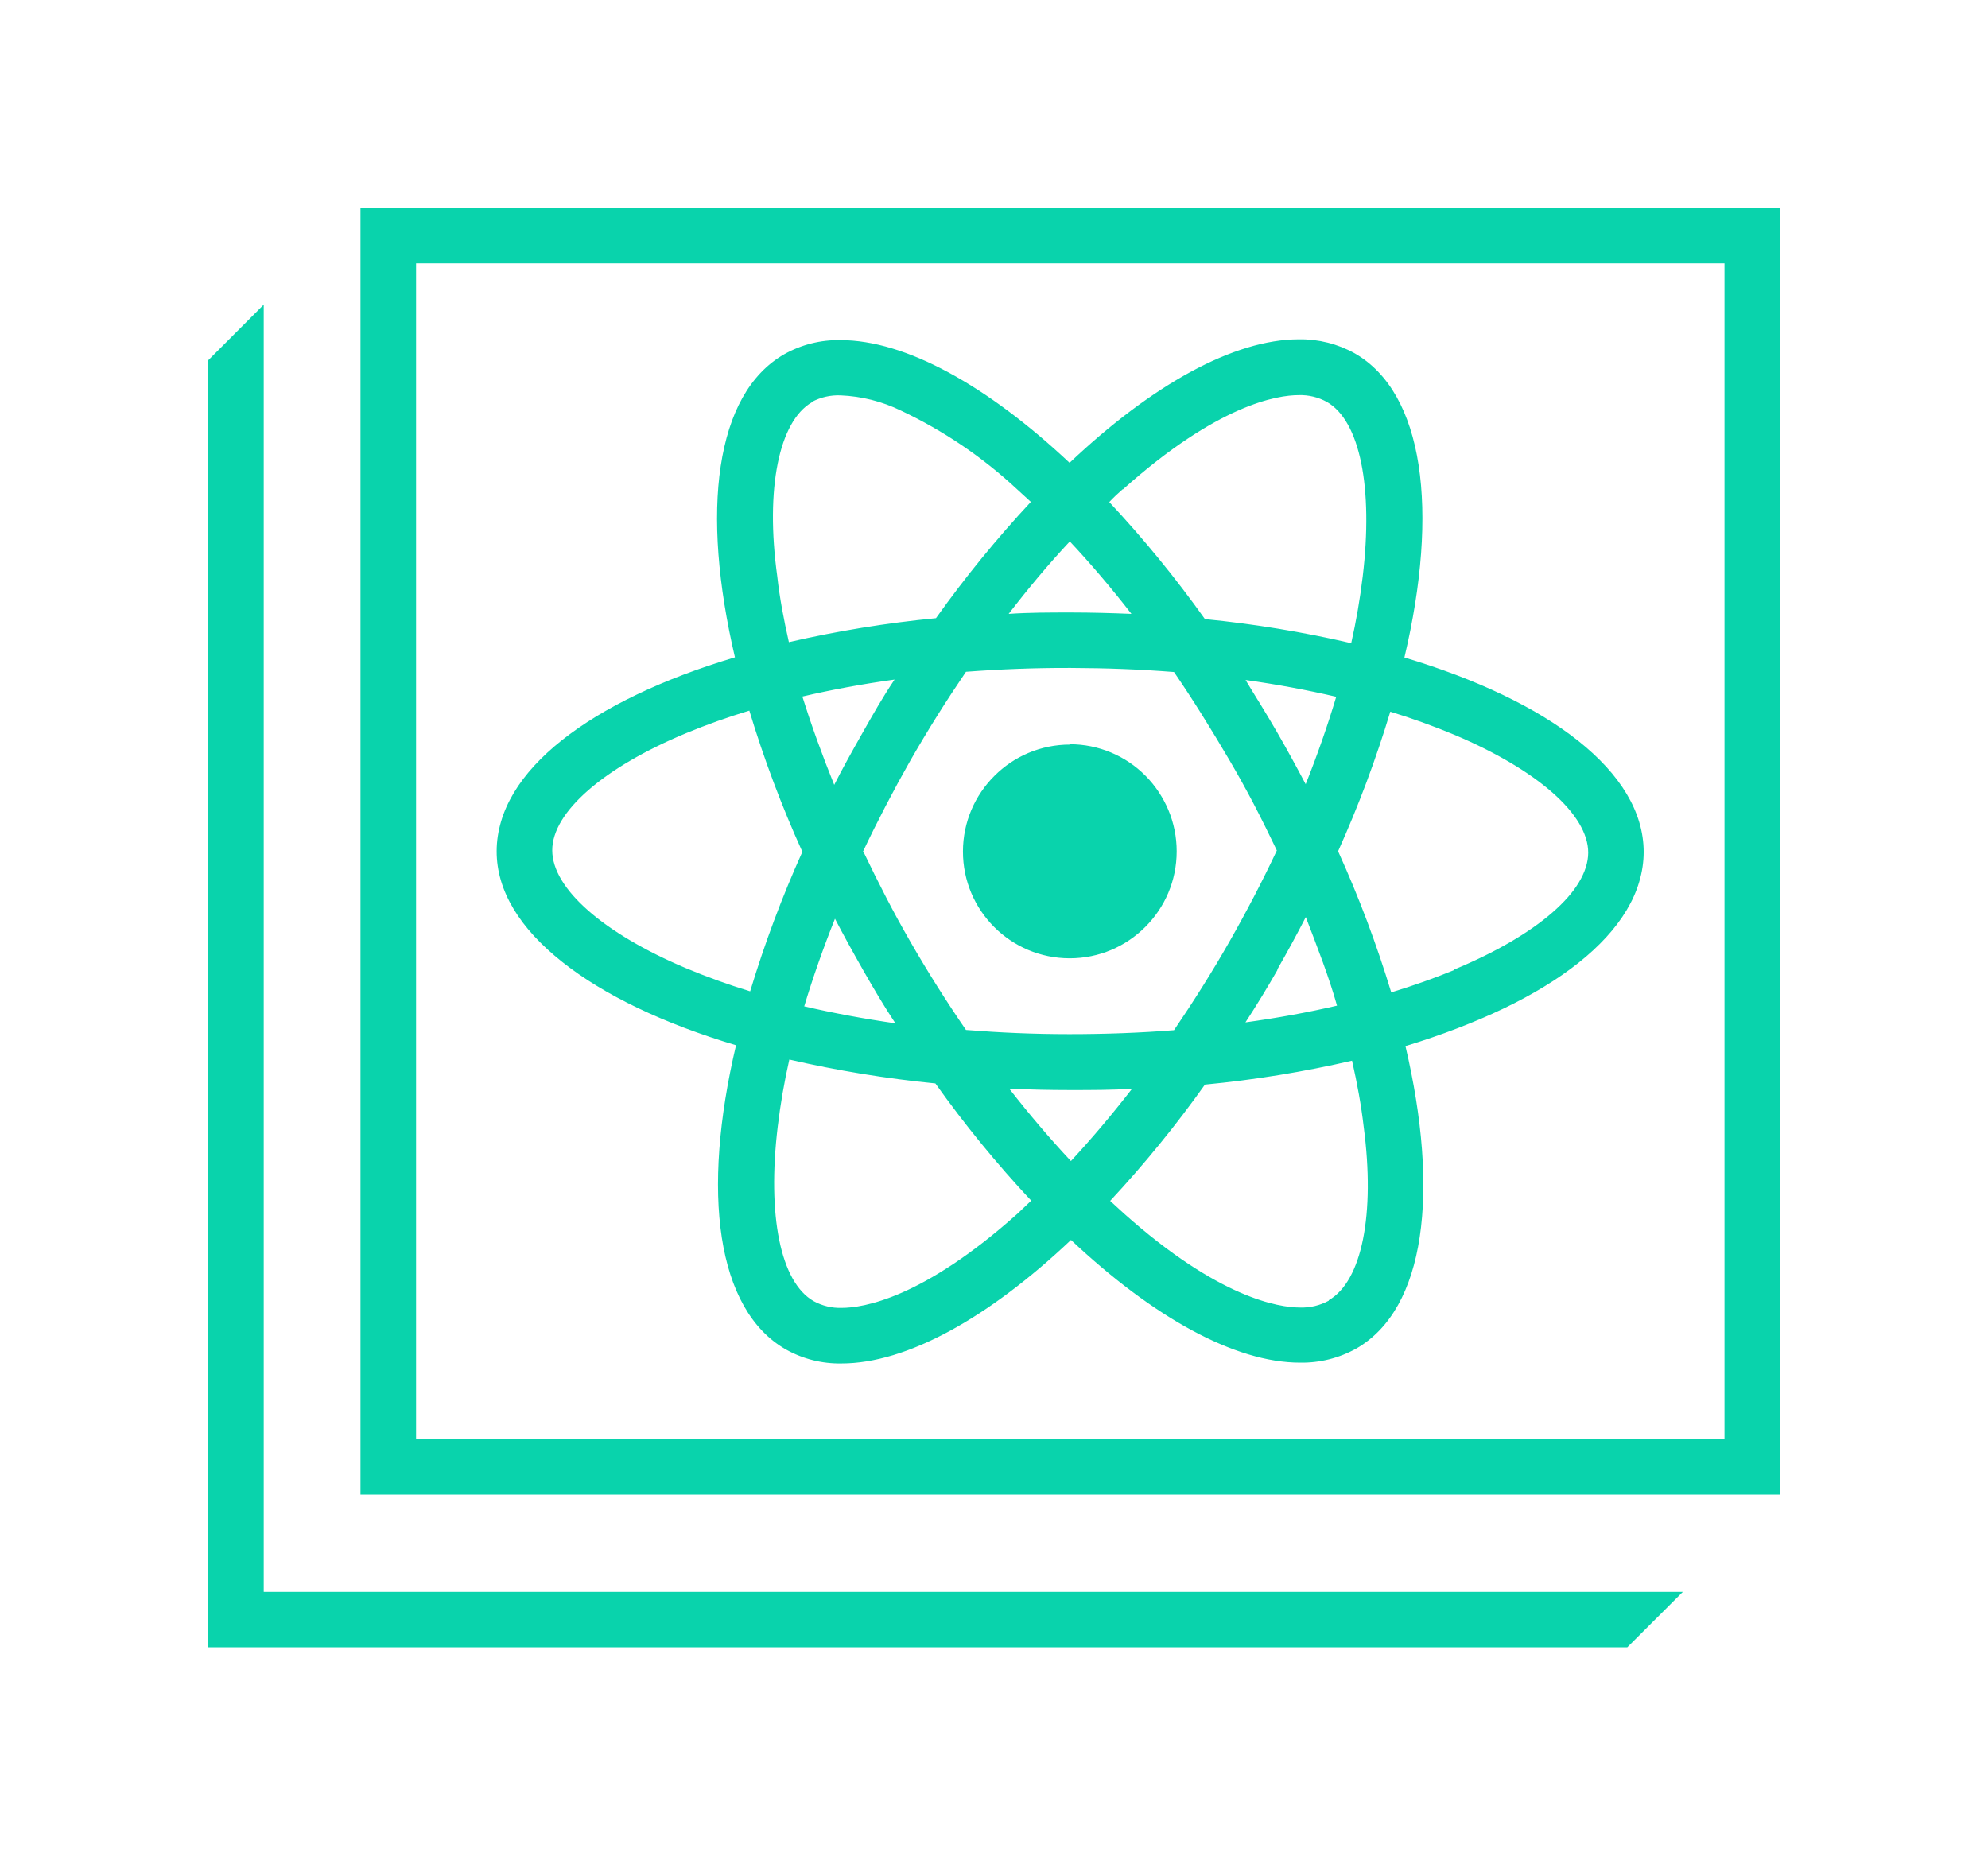
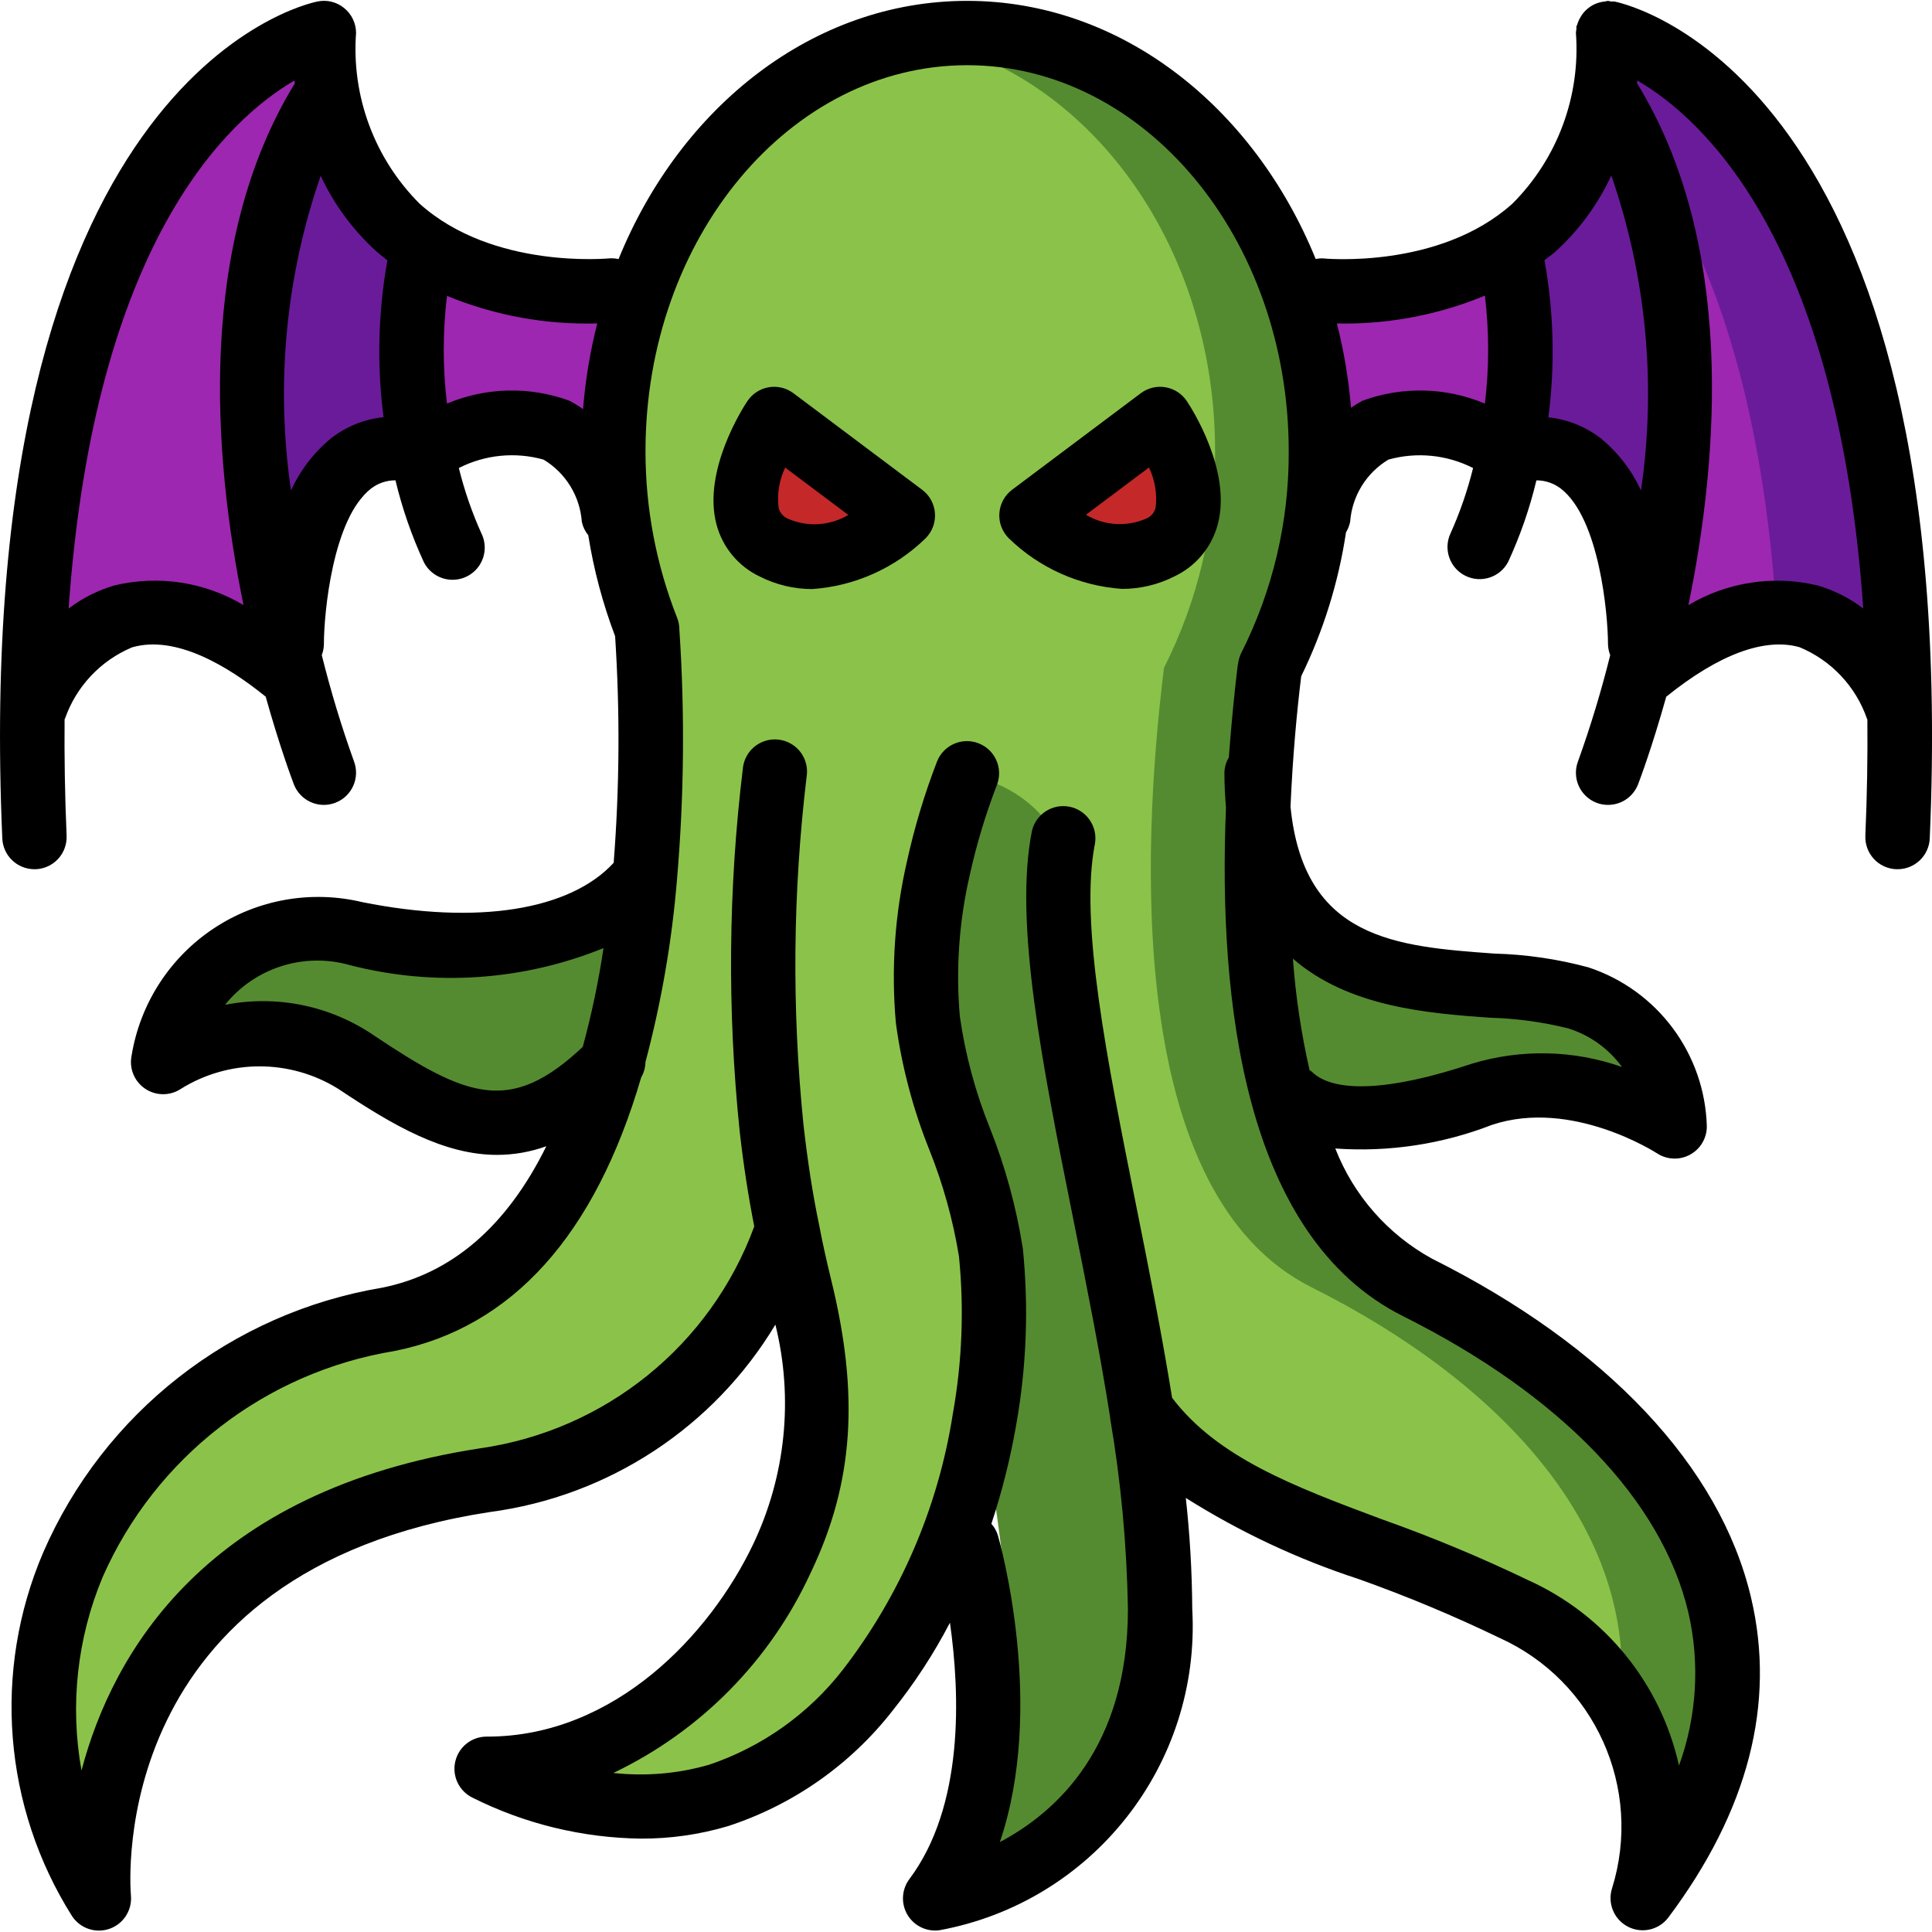
- <svg xmlns="http://www.w3.org/2000/svg" viewBox="0 0 170.96 159.93">
-   <defs>
-     <style>.cls-1{fill:#09d3ac;}</style>
-   </defs>
-   <path class="cls-1" d="M141.35,73.27c0-6.89-8.11-13-20.58-16.73,3-12.67,1.69-22.75-4.28-26.16a9.55,9.55,0,0,0-4.79-1.2c-5.57,0-12.61,3.89-19.72,10.62-7.11-6.68-14.13-10.55-19.69-10.55a9.46,9.46,0,0,0-4.86,1.22c-5.94,3.42-7.17,13.44-4.21,26.05-12.41,3.71-20.48,9.77-20.5,16.63s8.12,13,20.59,16.72c-3,12.68-1.7,22.75,4.28,26.16a9.41,9.41,0,0,0,4.78,1.2c5.58,0,12.62-3.89,19.73-10.62,7.1,6.68,14.12,10.55,19.69,10.55a9.59,9.59,0,0,0,4.86-1.22c5.94-3.42,7.16-13.44,4.21-26C133.27,86.18,141.34,80.12,141.35,73.27ZM96.56,42.06c8.19-7.33,13.31-8.12,15.13-8.12h0a4.71,4.71,0,0,1,2.42.58c2.86,1.63,4,7.38,3.09,15a56.73,56.73,0,0,1-1,5.79,97.7,97.7,0,0,0-12.58-2.07,98.47,98.47,0,0,0-8.24-10.08C95.75,42.79,96.15,42.42,96.56,42.06ZM71.77,78.94c.78,1.5,1.61,3,2.47,4.51S76,86.49,77,88c-2.71-.39-5.34-.88-7.84-1.46C69.86,84,70.75,81.5,71.77,78.94ZM69,59.9c2.53-.59,5.18-1.08,7.93-1.46-1,1.48-1.86,3-2.76,4.59s-1.69,3-2.46,4.52Q70.18,63.65,69,59.9Zm5.21,13.34q1.86-3.93,4.09-7.86c1.5-2.62,3.11-5.17,4.77-7.61,2.91-.22,5.91-.34,9-.33s6,.12,8.89.35c1.66,2.42,3.25,5,4.75,7.55s2.88,5.22,4.12,7.83c-1.23,2.62-2.6,5.25-4.08,7.85s-3.11,5.18-4.77,7.62c-2.91.23-5.91.34-9,.34s-6-.13-8.89-.36c-1.66-2.42-3.26-4.94-4.76-7.55S75.5,75.85,74.25,73.24Zm32.86-14.77c2.72.38,5.35.87,7.84,1.45-.74,2.47-1.62,5-2.64,7.55-.79-1.5-1.61-3-2.48-4.51S108,59.93,107.11,58.47Zm2.76,24.92q1.29-2.27,2.46-4.53c1,2.6,2,5.16,2.7,7.66-2.52.59-5.17,1.07-7.92,1.45Q108.52,85.75,109.87,83.39ZM92,46.56c1.8,1.92,3.57,4,5.3,6.23-1.71-.07-3.46-.12-5.23-.12s-3.58,0-5.33.12C88.45,50.57,90.2,48.48,92,46.56Zm-22.18-12A4.82,4.82,0,0,1,72.29,34a13.11,13.11,0,0,1,5.19,1.31,39.07,39.07,0,0,1,10,6.78l1.17,1.07a98.49,98.49,0,0,0-8.16,10,98.88,98.88,0,0,0-12.65,2.06c-.44-1.94-.8-3.84-1-5.67C65.8,42,67,36.24,69.81,34.6ZM64.53,85.26a58.75,58.75,0,0,1-5.54-2c-7.1-3-11.5-6.85-11.5-10.14S51.91,66,59,63.05a57.63,57.63,0,0,1,5.44-1.94A97.93,97.93,0,0,0,69,73.25,98.72,98.72,0,0,0,64.53,85.26Zm23,19.1c-8.19,7.33-13.31,8.11-15.14,8.11a4.69,4.69,0,0,1-2.42-.58c-2.86-1.63-4-7.38-3.09-15a56.07,56.07,0,0,1,1-5.78,99.51,99.51,0,0,0,12.58,2.06,97.17,97.17,0,0,0,8.24,10.08Zm4.57-4.51c-1.8-1.92-3.57-4-5.31-6.23,1.72.08,3.47.12,5.24.12s3.58,0,5.33-.11C95.63,95.85,93.87,97.93,92.09,99.85Zm22.18,12a4.82,4.82,0,0,1-2.48.59c-1.82,0-7-.8-15.16-8.1l-1.17-1.07a98.44,98.44,0,0,0,8.15-10,97,97,0,0,0,12.66-2.06c.44,1.94.79,3.84,1,5.67C118.27,104.42,117.12,110.18,114.27,111.81Zm10.8-28.44c-1.71.7-3.52,1.35-5.44,1.93a98.54,98.54,0,0,0-4.57-12.14,98.1,98.1,0,0,0,4.49-12,58.75,58.75,0,0,1,5.54,2c7.09,3,11.5,6.85,11.49,10.14S132.17,80.42,125.07,83.37ZM92,82.39a9.18,9.18,0,1,0-9.17-9.19A9.17,9.17,0,0,0,92,82.39ZM31,17.88V128.53H153.07V17.88ZM148.3,123.77H35.78V22.65H148.3Zm-85-33.9c-3,12.68-1.7,22.75,4.28,26.16a9.41,9.41,0,0,0,4.78,1.2c5.58,0,12.62-3.89,19.73-10.62,7.1,6.68,14.12,10.55,19.69,10.55a9.59,9.59,0,0,0,4.86-1.22c5.94-3.42,7.16-13.44,4.21-26,12.41-3.72,20.48-9.78,20.49-16.63s-8.11-13-20.58-16.73c3-12.67,1.69-22.75-4.28-26.16a9.55,9.55,0,0,0-4.79-1.2c-5.57,0-12.61,3.89-19.72,10.62-7.11-6.68-14.13-10.55-19.69-10.55a9.46,9.46,0,0,0-4.86,1.22c-5.94,3.42-7.17,13.44-4.21,26.05-12.41,3.71-20.48,9.77-20.5,16.63S50.84,86.13,63.31,89.87Zm24.21,14.49c-8.19,7.33-13.31,8.11-15.14,8.11a4.69,4.69,0,0,1-2.42-.58c-2.86-1.63-4-7.38-3.09-15a56.07,56.07,0,0,1,1-5.78,99.51,99.51,0,0,0,12.58,2.06,97.17,97.17,0,0,0,8.24,10.08Zm24.79-36.89c-.79-1.5-1.61-3-2.48-4.51s-1.8-3-2.72-4.49c2.72.38,5.35.87,7.84,1.45C114.21,62.39,113.33,64.92,112.31,67.47Zm2.72,19c-2.52.59-5.17,1.07-7.92,1.45q1.41-2.22,2.76-4.58t2.46-4.53C113.37,81.46,114.28,84,115,86.52Zm-5.21-13.35c-1.23,2.62-2.6,5.25-4.08,7.85s-3.11,5.18-4.77,7.62c-2.91.23-5.91.34-9,.34s-6-.13-8.89-.36c-1.66-2.42-3.26-4.94-4.76-7.55s-2.87-5.22-4.12-7.83q1.86-3.93,4.09-7.86c1.5-2.62,3.11-5.17,4.77-7.61,2.91-.22,5.91-.34,9-.33s6,.12,8.89.35c1.66,2.42,3.25,5,4.75,7.55S108.58,70.56,109.82,73.17ZM77,88c-2.71-.39-5.34-.88-7.84-1.46.74-2.46,1.63-5,2.65-7.55.78,1.5,1.61,3,2.47,4.51S76,86.49,77,88ZM74.21,63c-.87,1.5-1.69,3-2.46,4.52Q70.18,63.65,69,59.9c2.53-.59,5.18-1.08,7.93-1.46C76,59.92,75.11,61.45,74.21,63ZM92.09,99.85c-1.8-1.92-3.57-4-5.31-6.23,1.72.08,3.47.12,5.24.12s3.58,0,5.33-.11C95.63,95.85,93.87,97.93,92.09,99.85Zm22.18,12a4.82,4.82,0,0,1-2.48.59c-1.82,0-7-.8-15.16-8.1l-1.17-1.07a98.44,98.44,0,0,0,8.15-10,97,97,0,0,0,12.66-2.06c.44,1.94.79,3.84,1,5.67C118.27,104.42,117.12,110.18,114.27,111.81Zm5.28-50.66a58.75,58.75,0,0,1,5.54,2c7.09,3,11.5,6.85,11.49,10.14s-4.41,7.16-11.51,10.11c-1.71.7-3.52,1.35-5.44,1.93a98.54,98.54,0,0,0-4.57-12.14A98.1,98.1,0,0,0,119.55,61.15Zm-23-19.09c8.19-7.33,13.31-8.12,15.13-8.12h0a4.71,4.71,0,0,1,2.42.58c2.86,1.63,4,7.38,3.09,15a56.73,56.73,0,0,1-1,5.79,97.7,97.7,0,0,0-12.58-2.07,98.47,98.47,0,0,0-8.24-10.08C95.75,42.79,96.15,42.42,96.56,42.06ZM92,46.56c1.8,1.92,3.57,4,5.3,6.23-1.71-.07-3.46-.12-5.23-.12s-3.58,0-5.33.12C88.45,50.57,90.2,48.48,92,46.56Zm-22.18-12A4.82,4.82,0,0,1,72.29,34a13.11,13.11,0,0,1,5.19,1.31,39.07,39.07,0,0,1,10,6.78l1.17,1.07a98.49,98.49,0,0,0-8.16,10,98.88,98.88,0,0,0-12.65,2.06c-.44-1.94-.8-3.84-1-5.67C65.8,42,67,36.24,69.81,34.6ZM59,63.05a57.63,57.63,0,0,1,5.44-1.94A97.93,97.93,0,0,0,69,73.25a98.72,98.72,0,0,0-4.49,12,58.75,58.75,0,0,1-5.54-2c-7.1-3-11.5-6.85-11.5-10.14S51.91,66,59,63.05Zm33,1a9.18,9.18,0,1,0,9.17,9.19A9.17,9.17,0,0,0,92,64Zm0,0a9.18,9.18,0,1,0,9.17,9.19A9.17,9.17,0,0,0,92,64Zm0,0a9.18,9.18,0,1,0,9.17,9.19A9.17,9.17,0,0,0,92,64Zm49.35,9.24c0-6.89-8.11-13-20.58-16.73,3-12.67,1.69-22.75-4.28-26.16a9.55,9.55,0,0,0-4.79-1.2c-5.57,0-12.61,3.89-19.72,10.62-7.11-6.68-14.13-10.55-19.69-10.55a9.46,9.46,0,0,0-4.86,1.22c-5.94,3.42-7.17,13.44-4.21,26.05-12.41,3.71-20.48,9.77-20.5,16.63s8.12,13,20.59,16.72c-3,12.68-1.7,22.75,4.28,26.16a9.41,9.41,0,0,0,4.78,1.2c5.58,0,12.62-3.89,19.73-10.62,7.1,6.68,14.12,10.55,19.69,10.55a9.59,9.59,0,0,0,4.86-1.22c5.94-3.42,7.16-13.44,4.21-26C133.27,86.18,141.34,80.12,141.35,73.27ZM96.56,42.06c8.19-7.33,13.31-8.12,15.13-8.12h0a4.71,4.71,0,0,1,2.42.58c2.86,1.63,4,7.38,3.09,15a56.73,56.73,0,0,1-1,5.79,97.7,97.7,0,0,0-12.58-2.07,98.47,98.47,0,0,0-8.24-10.08C95.75,42.79,96.15,42.42,96.56,42.06ZM71.77,78.94c.78,1.5,1.61,3,2.47,4.51S76,86.49,77,88c-2.71-.39-5.34-.88-7.84-1.46C69.86,84,70.75,81.5,71.77,78.94ZM69,59.9c2.53-.59,5.18-1.08,7.93-1.46-1,1.48-1.86,3-2.76,4.59s-1.69,3-2.46,4.52Q70.18,63.65,69,59.9Zm5.21,13.34q1.86-3.93,4.09-7.86c1.5-2.62,3.11-5.17,4.77-7.61,2.91-.22,5.91-.34,9-.33s6,.12,8.89.35c1.66,2.42,3.25,5,4.75,7.55s2.88,5.22,4.12,7.83c-1.23,2.62-2.6,5.25-4.08,7.85s-3.11,5.18-4.77,7.62c-2.91.23-5.91.34-9,.34s-6-.13-8.89-.36c-1.66-2.42-3.26-4.94-4.76-7.55S75.5,75.85,74.25,73.24Zm32.86-14.77c2.72.38,5.35.87,7.84,1.45-.74,2.47-1.62,5-2.64,7.55-.79-1.5-1.61-3-2.48-4.51S108,59.93,107.11,58.47Zm2.76,24.92q1.29-2.27,2.46-4.53c1,2.6,2,5.16,2.7,7.66-2.52.59-5.17,1.07-7.92,1.45Q108.52,85.75,109.87,83.39ZM92,46.56c1.8,1.92,3.57,4,5.3,6.23-1.71-.07-3.46-.12-5.23-.12s-3.58,0-5.33.12C88.45,50.57,90.2,48.48,92,46.56Zm-22.18-12A4.82,4.82,0,0,1,72.29,34a13.11,13.11,0,0,1,5.19,1.31,39.07,39.07,0,0,1,10,6.78l1.17,1.07a98.49,98.49,0,0,0-8.16,10,98.88,98.88,0,0,0-12.65,2.06c-.44-1.94-.8-3.84-1-5.67C65.8,42,67,36.24,69.81,34.6ZM64.53,85.26a58.75,58.75,0,0,1-5.54-2c-7.1-3-11.5-6.85-11.5-10.14S51.91,66,59,63.05a57.63,57.63,0,0,1,5.44-1.94A97.93,97.93,0,0,0,69,73.25,98.72,98.72,0,0,0,64.53,85.26Zm23,19.1c-8.19,7.33-13.31,8.11-15.14,8.11a4.69,4.69,0,0,1-2.42-.58c-2.86-1.63-4-7.38-3.09-15a56.07,56.07,0,0,1,1-5.78,99.51,99.51,0,0,0,12.58,2.06,97.17,97.17,0,0,0,8.24,10.08Zm4.57-4.51c-1.8-1.92-3.57-4-5.31-6.23,1.72.08,3.47.12,5.24.12s3.58,0,5.33-.11C95.63,95.85,93.87,97.93,92.09,99.85Zm22.18,12a4.82,4.82,0,0,1-2.48.59c-1.82,0-7-.8-15.16-8.1l-1.17-1.07a98.44,98.44,0,0,0,8.15-10,97,97,0,0,0,12.66-2.06c.44,1.94.79,3.84,1,5.67C118.27,104.42,117.12,110.18,114.27,111.81Zm10.8-28.44c-1.71.7-3.52,1.35-5.44,1.93a98.54,98.54,0,0,0-4.57-12.14,98.1,98.1,0,0,0,4.49-12,58.75,58.75,0,0,1,5.54,2c7.09,3,11.5,6.85,11.49,10.14S132.17,80.42,125.07,83.37ZM92,82.39a9.18,9.18,0,1,0-9.17-9.19A9.17,9.17,0,0,0,92,82.39Zm-69.32,54.5V26.2L17.89,31V141.66H139.94l4.78-4.77Z" />
+ <svg xmlns="http://www.w3.org/2000/svg" height="504pt" viewBox="0 0 504.218 504" width="504pt">
+   <path d="m428.66 495.332c4.973-17.102 2.887-35.48-5.789-51.035-6.727-10.656-16.371-19.16-27.785-24.508-38.777-19.387-77.469-23.836-97.109-51.617l-92.414-47.004c-1.594 3.859-3.355 7.637-5.203 11.414-14.039 29.156-41.793 49.309-73.863 53.633-109.113 16.789-100.719 109.117-100.719 109.117-10.84-16.652-15.805-36.445-14.102-56.238 3.105-41.547 32.984-83.516 89.641-94.844 31.812-6.379 49.102-34.332 58.336-66.73v-.082c4.43-15.945 7.324-32.273 8.645-48.766 1.824-21.414 2.02-42.934.586-64.379v-.082c-4.406-11.039-7.176-22.66-8.223-34.5v-.082c-.41-3.988-.605-7.996-.59-12.004-.023-13.988 2.273-27.887 6.801-41.129 12-35 39.027-60.934 71.68-66.809 4.574-.773 9.207-1.168 13.848-1.176 51.031 0 92.328 48.848 92.328 109.113.113 19.652-4.461 39.043-13.344 56.574v.082c-5.961 48.262-9.738 137.402 38.523 161.574 67.148 33.574 109.117 92.328 58.754 159.477zm0 0" fill="#558b30" />
+   <path d="m422.871 444.297c-6.727-10.656-16.371-19.16-27.785-24.508-38.777-19.387-77.469-23.836-97.109-51.617l-92.414-47.004c-1.594 3.859-3.355 7.637-5.203 11.414l-23.5 28.453c-12.59 30.887-34.918 18.551-77.977 25.18-48.848 7.473-68.488 69.582-81.5 92.328-8.008-29.016-3.488-60.059 12.469-85.586 15.953-25.523 41.875-43.191 71.465-48.707 31.812-6.379 49.102-34.332 58.336-66.73v-.082c4.43-15.945 7.324-32.273 8.645-48.766 1.824-21.414 2.02-42.934.586-64.379v-.082c-4.406-11.039-7.176-22.66-8.223-34.5v-.082c-.41-3.988-.605-7.996-.59-12.004-.023-13.988 2.273-27.887 6.801-41.129 12-35 39.027-60.934 71.68-66.809 44.484 7.887 78.562 53.215 78.562 107.938.109 19.652-4.465 39.043-13.348 56.574v.082c-5.957 48.262-9.734 137.402 38.527 161.574 49.438 24.762 85.277 63.117 80.578 108.441zm0 0" fill="#8bc34a" />
+   <path d="m172.492 228.672c-14.266 18.215-44.82 20.984-75.371 14.855-41.969-8.395-50.359 33.574-50.359 33.574 15.395-9.664 34.961-9.664 50.359 0 25.012 16.703 41.797 25.098 66.727.418v-.082c.16-.086.301-.199.422-.336zm0 0" fill="#558b30" />
+   <path d="m323.742 201.559c0 67.148 58.754 50.363 83.938 58.754 14.594 4.816 24.641 18.215 25.18 33.574 0 0-25.18-16.785-50.363-8.391-25.18 8.391-41.965 8.391-50.359 0zm0 0" fill="#558b30" />
+   <path d="m118.105 121.824c-32.484-8.145-37.855 46.582-37.941 50.273-5.086-20.812-20.344-49.84-19.246-79.652.949-24.281 16.059-49.203 28.816-69.664 1.777 16.496 10.668 31.391 24.34 40.789-2.633 19.918 3.273 43.145 4.031 58.254zm0 0" fill="#6a1b9a" />
+   <path d="m164.27 117.625c-.016 4.008.18 8.016.586 12.004-10.492-27.781-43.605-16.066-46.75-7.805-6.176-18.781-7.559-38.805-4.031-58.254 17.176 10.172 37.109 14.695 56.992 12.926-4.523 13.242-6.82 27.141-6.797 41.129zm0 0" fill="#9d27b0" />
+   <path d="m386.617 121.949c32.484-8.141 37.855 46.582 37.941 50.277 4.918-20.145 22.945-45.898 22.293-74.66-.59-25.258-18.559-53.352-31.898-74.66-1.777 16.496-10.668 31.395-24.34 40.793 2.668 19.918-3.23 43.117-3.996 58.25zm0 0" fill="#6a1b9a" />
+   <path d="m340.453 117.75c.016 4.012-.18 8.016-.586 12.004 10.492-27.781 43.645-16.066 46.75-7.805 6.176-18.777 7.559-38.801 4.031-58.25-17.176 10.172-37.109 14.691-56.992 12.926 4.523 13.238 6.82 27.137 6.797 41.125zm0 0" fill="#9d27b0" />
+   <path d="m202.039 109.23 33.574 25.184s-16.789 16.785-33.574 8.391c-16.789-8.391 0-33.574 0-33.574zm0 0" fill="#c52828" />
+   <path d="m302.762 109.23-33.574 25.184s16.785 16.785 33.574 8.391c16.785-8.391 0-33.574 0-33.574zm0 0" fill="#c52828" />
+   <path d="m235.613 206.805c-8.32 92.957 60.531 247.766 8.391 288.527 0 0 58.758-8.395 58.758-75.543 0-55.152-19.828-135.797-22.254-186.098-.418-9.18-4.602-17.785-11.562-23.781-6.965-5.996-16.094-8.855-25.234-7.906-4.633.57-7.848 2-8.098 4.801zm0 0" fill="#558b30" />
+   <path d="m252.398 202.133c-3.117 7.855-5.613 15.941-7.469 24.188-3.004 13.008-3.938 26.406-2.77 39.703 2.098 21.148 13.848 39.617 16.449 60.766 1.457 14.531.891 29.191-1.68 43.562-4.035 25.723-14.52 50.008-30.465 70.59-9.992 12.844-23.578 22.43-39.031 27.531-20.312 5.242-41.848 2.762-60.434-6.969 34.164.086 62.867-25.18 77.055-54.809 10.328-22.266 12.004-47.574 4.699-71.008-1.176-4.785-2.266-9.652-3.191-14.52-1.844-8.898-3.188-17.965-4.195-26.945-1.805-17.113-2.5-34.328-2.082-51.535.457-22.848 19.113-41.133 41.969-41.129 3.723-.238 7.465-.047 11.145.574zm0 0" fill="#8bc34a" />
+   <path d="m80.164 172.098v.168c-48.512-40.035-65.973 7.809-67.48 12.172 2.18-161.152 76.043-175.926 76.043-175.926-.023 4.773.312 9.543 1.008 14.27-28.453 45.574-18.801 111.547-9.57 149.316zm0 0" fill="#9d27b0" />
+   <path d="m492.031 184.523c-1.008-2.855-9.062-24.93-28.621-27.699-6.391-.711-12.852.305-18.719 2.938-7.32 3.168-14.117 7.445-20.145 12.672v-.168c1.176-4.699 2.352-9.902 3.441-15.441 7.387-37.352 11.586-90.648-10.91-130.184-.617-1.277-1.316-2.508-2.098-3.691.691-4.727 1.031-9.496 1.008-14.27 0 0 73.863 14.773 76.043 175.844zm0 0" fill="#6a1b9a" />
+   <path d="m463.41 156.824c-5.371-74.281-27.531-111.633-46.332-130.184 22.496 39.535 18.297 92.832 10.91 130.184 5.742-.852 11.602.18 16.703 2.938zm0 0" fill="#9d27b0" />
+   <path d="m8.988 226.742h.371c2.223-.098 4.32-1.074 5.824-2.715 1.508-1.645 2.297-3.816 2.199-6.043-.461-10.691-.605-20.754-.527-30.355 0-.07.082-.129.109-.203 2.945-8.406 9.32-15.164 17.539-18.602 11.441-3.273 24.996 4.93 34.836 12.879 3.676 13.125 6.891 21.66 7.352 22.879 1.25 3.238 4.367 5.375 7.84 5.371 1.027.004 2.047-.188 3.004-.562 4.324-1.656 6.488-6.508 4.836-10.836-3.266-9.086-6.066-18.328-8.395-27.699.355-.914.543-1.887.555-2.867 0-8.051 2.301-32.785 12.254-40.551 1.832-1.43 4.094-2.199 6.422-2.191 1.758 7.328 4.23 14.461 7.387 21.305 1.336 2.684 4.004 4.453 7 4.637 2.992.184 5.859-1.242 7.516-3.742 1.656-2.504 1.852-5.699.516-8.383-2.473-5.488-4.438-11.188-5.875-17.031 6.828-3.477 14.711-4.262 22.09-2.199 5.789 3.465 9.52 9.531 10.008 16.258.27 1.281.848 2.473 1.676 3.484 1.43 9 3.777 17.828 7.008 26.348 1.285 19.695 1.16 39.461-.375 59.141-11.383 12.379-35.547 16.289-65.586 10.273-13.352-3.207-27.434-.707-38.863 6.902-11.43 7.605-19.172 19.633-21.371 33.184-.664 3.328.742 6.73 3.562 8.617 2.82 1.887 6.5 1.895 9.324.012 12.562-7.816 28.477-7.816 41.043 0 14.371 9.602 27.582 17.242 41.473 17.242 4.379-.004 8.723-.77 12.84-2.258-10.305 20.891-24.676 33.293-42.906 36.93-39.285 6.586-72.566 32.613-88.426 69.152-13.223 30.938-10.398 66.395 7.555 94.848 2.117 3.211 6.148 4.574 9.777 3.305 3.633-1.27 5.938-4.848 5.59-8.676-.293-3.453-6.066-84.777 93.641-100.086 31.004-4.098 58.445-22.105 74.551-48.918 4.773 19.262 2.695 39.586-5.879 57.48-11.051 23.098-35.84 50.043-69.312 50.043h-.168c-3.914-.008-7.312 2.695-8.188 6.512-.879 3.812.996 7.727 4.52 9.434 13.641 6.832 28.652 10.48 43.906 10.676 7.672.035 15.309-1.055 22.664-3.23 17.078-5.551 32.102-16.098 43.125-30.273 5.695-7.117 10.684-14.77 14.891-22.855 2.652 18.734 3.699 47.84-10.586 66.918-1.902 2.539-2.211 5.934-.801 8.773s4.305 4.641 7.473 4.656c.402.004.801-.027 1.195-.082 39.965-7.352 68.223-43.277 65.953-83.852-.059-9.676-.617-19.344-1.68-28.965 14.125 8.902 29.297 16.02 45.168 21.191 12.496 4.445 24.746 9.562 36.695 15.328 24.902 11.238 37.508 39.293 29.375 65.375-1.234 3.891.504 8.102 4.121 9.988 3.617 1.887 8.066.898 10.543-2.34 20.859-27.816 28.137-55.918 21.613-83.539-8.074-34.23-37.668-65.656-83.32-88.477-11.496-6.332-20.41-16.496-25.18-28.723 13.918.992 27.887-1.113 40.891-6.168 20.844-6.949 42.809 7.277 43.051 7.41 2.574 1.699 5.875 1.852 8.594.391 2.719-1.457 4.418-4.289 4.426-7.375-.508-18.984-12.883-35.605-30.922-41.539-8.008-2.164-16.242-3.371-24.535-3.59-25.559-1.848-49.766-3.66-53.195-38.336.562-13.133 1.676-24.969 2.793-34.051 5.789-11.848 9.73-24.512 11.691-37.551.52-.852.887-1.785 1.082-2.762.492-6.711 4.219-12.762 9.988-16.219 7.379-2.062 15.266-1.277 22.094 2.199-1.445 5.84-3.41 11.535-5.875 17.023-1.945 4.125-.238 9.051 3.844 11.09 4.082 2.035 9.043.441 11.172-3.594 3.16-6.84 5.637-13.977 7.387-21.305 2.324-.004 4.582.77 6.418 2.191 9.957 7.766 12.246 32.5 12.266 40.551.02.984.215 1.961.578 2.879-2.328 9.367-5.133 18.613-8.395 27.695-1.656 4.328.504 9.176 4.828 10.836.961.371 1.984.555 3.012.547 3.473 0 6.586-2.141 7.832-5.379.469-1.219 3.676-9.746 7.344-22.848 13.605-10.988 25.617-15.504 34.766-12.934 8.273 3.418 14.691 10.215 17.625 18.676 0 .066.078.117.102.184.086 9.586-.066 19.656-.527 30.332-.098 2.23.695 4.406 2.203 6.047 1.508 1.645 3.609 2.617 5.836 2.711h.371c4.496.004 8.199-3.539 8.395-8.035 8.586-197.957-78.59-217.684-82.301-218.422-.277-.016-.559-.016-.84 0-.273-.074-.555-.129-.836-.168-.285.039-.566.094-.84.168-.57.047-1.133.16-1.68.336-.488.152-.961.348-1.41.586-.965.531-1.82 1.234-2.52 2.082-.266.336-.504.691-.711 1.066-.363.594-.648 1.23-.84 1.898-.051.184-.184.336-.227.527-.043.195 0 .41 0 .613-.07.367-.113.742-.137 1.117 1.211 16.547-4.84 32.805-16.574 44.535-19.172 17.23-49.203 14.328-49.664 14.27-.566-.008-1.129.051-1.68.168-16.184-39.754-50.82-67.367-90.969-67.367-40.145 0-74.809 27.633-90.969 67.398-.742-.176-1.504-.242-2.266-.199-.316 0-30.441 3.012-49.664-14.27-11.734-11.73-17.789-27.988-16.578-44.535 0-2.516-1.125-4.895-3.07-6.488-1.945-1.617-4.523-2.258-7-1.738-3.684.738-90.852 20.465-82.254 218.422.191 4.496 3.895 8.039 8.391 8.035zm88.602 43.375c-11.363-7.758-25.359-10.633-38.859-7.988 7.773-9.672 20.574-13.758 32.516-10.375 21.988 5.676 45.219 4.125 66.258-4.426-1.297 8.691-3.105 17.293-5.414 25.77-18.879 17.812-30.227 13.234-54.508-2.98zm291.254-4.617c6.891.184 13.742 1.113 20.43 2.781 5.641 1.758 10.562 5.289 14.031 10.07-12.648-4.449-26.387-4.742-39.211-.84-21.188 7.078-36.02 7.789-41.777 2.031-.156-.16-.375-.219-.543-.359-2.18-9.578-3.637-19.305-4.348-29.102 14.555 12.676 35.32 14.262 51.367 15.418zm97.43-106.812c-3.586-2.723-7.645-4.762-11.969-6.02-11.461-2.723-23.531-.879-33.656 5.145 7.973-38.918 12.238-94.441-13.43-136.223l.082-.691c17.098 9.914 52.258 41.816 58.973 137.789zm-65.754-113c9.145 26.379 11.805 54.578 7.746 82.203-2.426-5.281-6.023-9.938-10.516-13.621-3.953-3.055-8.68-4.941-13.648-5.457 1.77-13.645 1.422-27.48-1.023-41.02.906-.73 1.855-1.332 2.738-2.121 6.199-5.602 11.203-12.398 14.703-19.984zm-69.75 38.648c12.617.02 25.113-2.457 36.766-7.293 1.125 9.359 1.125 18.82 0 28.176-10.18-4.281-21.605-4.543-31.973-.738-1.023.555-2.016 1.164-2.973 1.832-.613-7.426-1.848-14.789-3.691-22.008.629.016 1.191.031 1.871.031zm-98.371-67.43c46.281 0 83.934 45.18 83.934 100.719.102 18.312-4.152 36.387-12.414 52.727-.418.863-.688 1.789-.797 2.738 0 .102-.074.176-.082.277-.906 7.367-1.68 15.57-2.344 24.207-.723 1.207-1.117 2.578-1.148 3.984 0 3.227.176 6.203.41 9.102-2.098 50.637 4.762 111.949 46.164 132.707 41.129 20.555 67.578 48.02 74.5 77.32 3.07 13.289 2.223 27.18-2.434 39.996-4.762-21.441-19.359-39.383-39.383-48.406-12.484-6.004-25.285-11.328-38.348-15.949-22.914-8.559-42.723-16.062-54.559-31.633-2.695-16.727-6.086-33.773-9.457-50.562-7.555-37.855-14.766-73.609-10.668-94.105.73-4.465-2.203-8.707-6.637-9.594-4.438-.887-8.777 1.898-9.816 6.301-4.758 23.797 2.727 61.148 10.668 100.723 3.5 17.449 7.051 35.195 9.754 52.418v.234c2.801 16.418 4.344 33.027 4.625 49.68 0 36.008-18.559 53.004-33.422 60.852 11.992-35.25.133-77.805-.48-79.945-.34-1.156-.93-2.223-1.73-3.125 2.793-8.445 4.961-17.09 6.48-25.859 2.699-15.16 3.281-30.625 1.73-45.945-1.684-10.77-4.562-21.316-8.586-31.449-3.789-9.363-6.426-19.152-7.855-29.152-1.086-12.418-.199-24.93 2.625-37.07 1.773-8.004 4.152-15.859 7.109-23.504 1.578-4.309-.598-9.09-4.883-10.727-4.289-1.641-9.098.469-10.797 4.734-3.262 8.445-5.879 17.125-7.828 25.969-3.203 13.863-4.191 28.148-2.922 42.32 1.539 11.348 4.473 22.465 8.738 33.094 3.586 8.961 6.176 18.289 7.73 27.816 1.367 13.734.82 27.594-1.621 41.18-3.805 24.297-13.676 47.242-28.707 66.711-8.949 11.512-21.098 20.133-34.926 24.777-8.098 2.336-16.574 3.059-24.953 2.133 22.762-10.859 40.992-29.359 51.52-52.277 11.188-23.367 12.766-46.289 5.281-76.629-1.133-4.645-2.199-9.367-3.125-14.27-1.676-8.043-2.996-16.602-4.07-26.188-3.055-30.156-2.773-60.559.84-90.648.484-3.016-.707-6.059-3.113-7.938-2.406-1.883-5.641-2.312-8.453-1.121-2.812 1.195-4.754 3.82-5.07 6.859-3.816 31.438-4.098 63.203-.84 94.703 1.016 9.055 2.301 17.195 3.812 24.875-11.387 31.02-38.898 53.27-71.613 57.918-71.477 11.027-95.82 53.23-103.969 84.066-3.055-16.977-1.148-34.477 5.488-50.402 13.781-31.32 42.469-53.551 76.238-59.074 30.668-6.141 52.289-30.215 64.344-71.402.711-1.223 1.098-2.613 1.117-4.027 4.152-15.598 6.906-31.531 8.227-47.617 1.863-21.691 2.07-43.492.621-65.215 0-1.066-.203-2.125-.598-3.117-5.457-13.84-8.254-28.59-8.242-43.469 0-55.539 37.652-100.719 83.934-100.719zm-96.523 67.391c-1.867 7.34-3.109 14.824-3.711 22.375-1.125-.812-2.309-1.547-3.543-2.191-10.363-3.805-21.789-3.543-31.969.738-1.125-9.336-1.125-18.773 0-28.109 12.426 5.117 25.789 7.566 39.223 7.188zm-57.496-18.668c.891.789 1.812 1.477 2.727 2.207-2.426 13.512-2.766 27.312-1.004 40.926-4.969.516-9.695 2.41-13.648 5.465-4.496 3.695-8.09 8.371-10.508 13.664-4.043-27.602-1.387-55.77 7.746-82.129 3.512 7.539 8.508 14.297 14.688 19.867zm-21.562-44.703c0 .25.109.469.133.711-25.625 41.777-21.367 97.258-13.402 136.168-10.117-6.031-22.188-7.875-33.641-5.137-4.336 1.254-8.402 3.301-11.996 6.035 6.707-95.895 41.816-127.832 58.906-137.777zm0 0" />
+   <path d="m198.285 150.359c4.242 2.148 8.93 3.27 13.684 3.266 11.117-.766 21.598-5.457 29.578-13.234 1.734-1.723 2.633-4.113 2.461-6.555-.172-2.438-1.398-4.68-3.359-6.137l-33.574-25.184c-1.844-1.383-4.18-1.945-6.453-1.559-2.273.391-4.285 1.699-5.566 3.617-1.215 1.828-11.75 18.23-8.074 32.164 1.574 5.984 5.711 10.973 11.305 13.621zm6.641-28.43 16.469 12.348c-4.734 2.824-10.531 3.219-15.605 1.059-1.27-.48-2.227-1.543-2.574-2.855-.457-3.621.137-7.297 1.711-10.59zm0 0" />
+   <path d="m292.832 153.582c4.754.004 9.441-1.113 13.68-3.266 5.582-2.641 9.719-7.609 11.305-13.578 3.703-13.934-6.855-30.336-8.074-32.164-1.277-1.918-3.293-3.227-5.566-3.617-2.273-.387-4.605.176-6.453 1.559l-33.574 25.184c-1.945 1.457-3.16 3.691-3.332 6.117-.176 2.43.715 4.809 2.434 6.531 7.98 7.777 18.465 12.469 29.582 13.234zm7.031-31.684c1.57 3.27 2.168 6.922 1.73 10.523-.344 1.32-1.309 2.391-2.586 2.871-5.07 2.16-10.871 1.77-15.602-1.055zm0 0" />
</svg>
